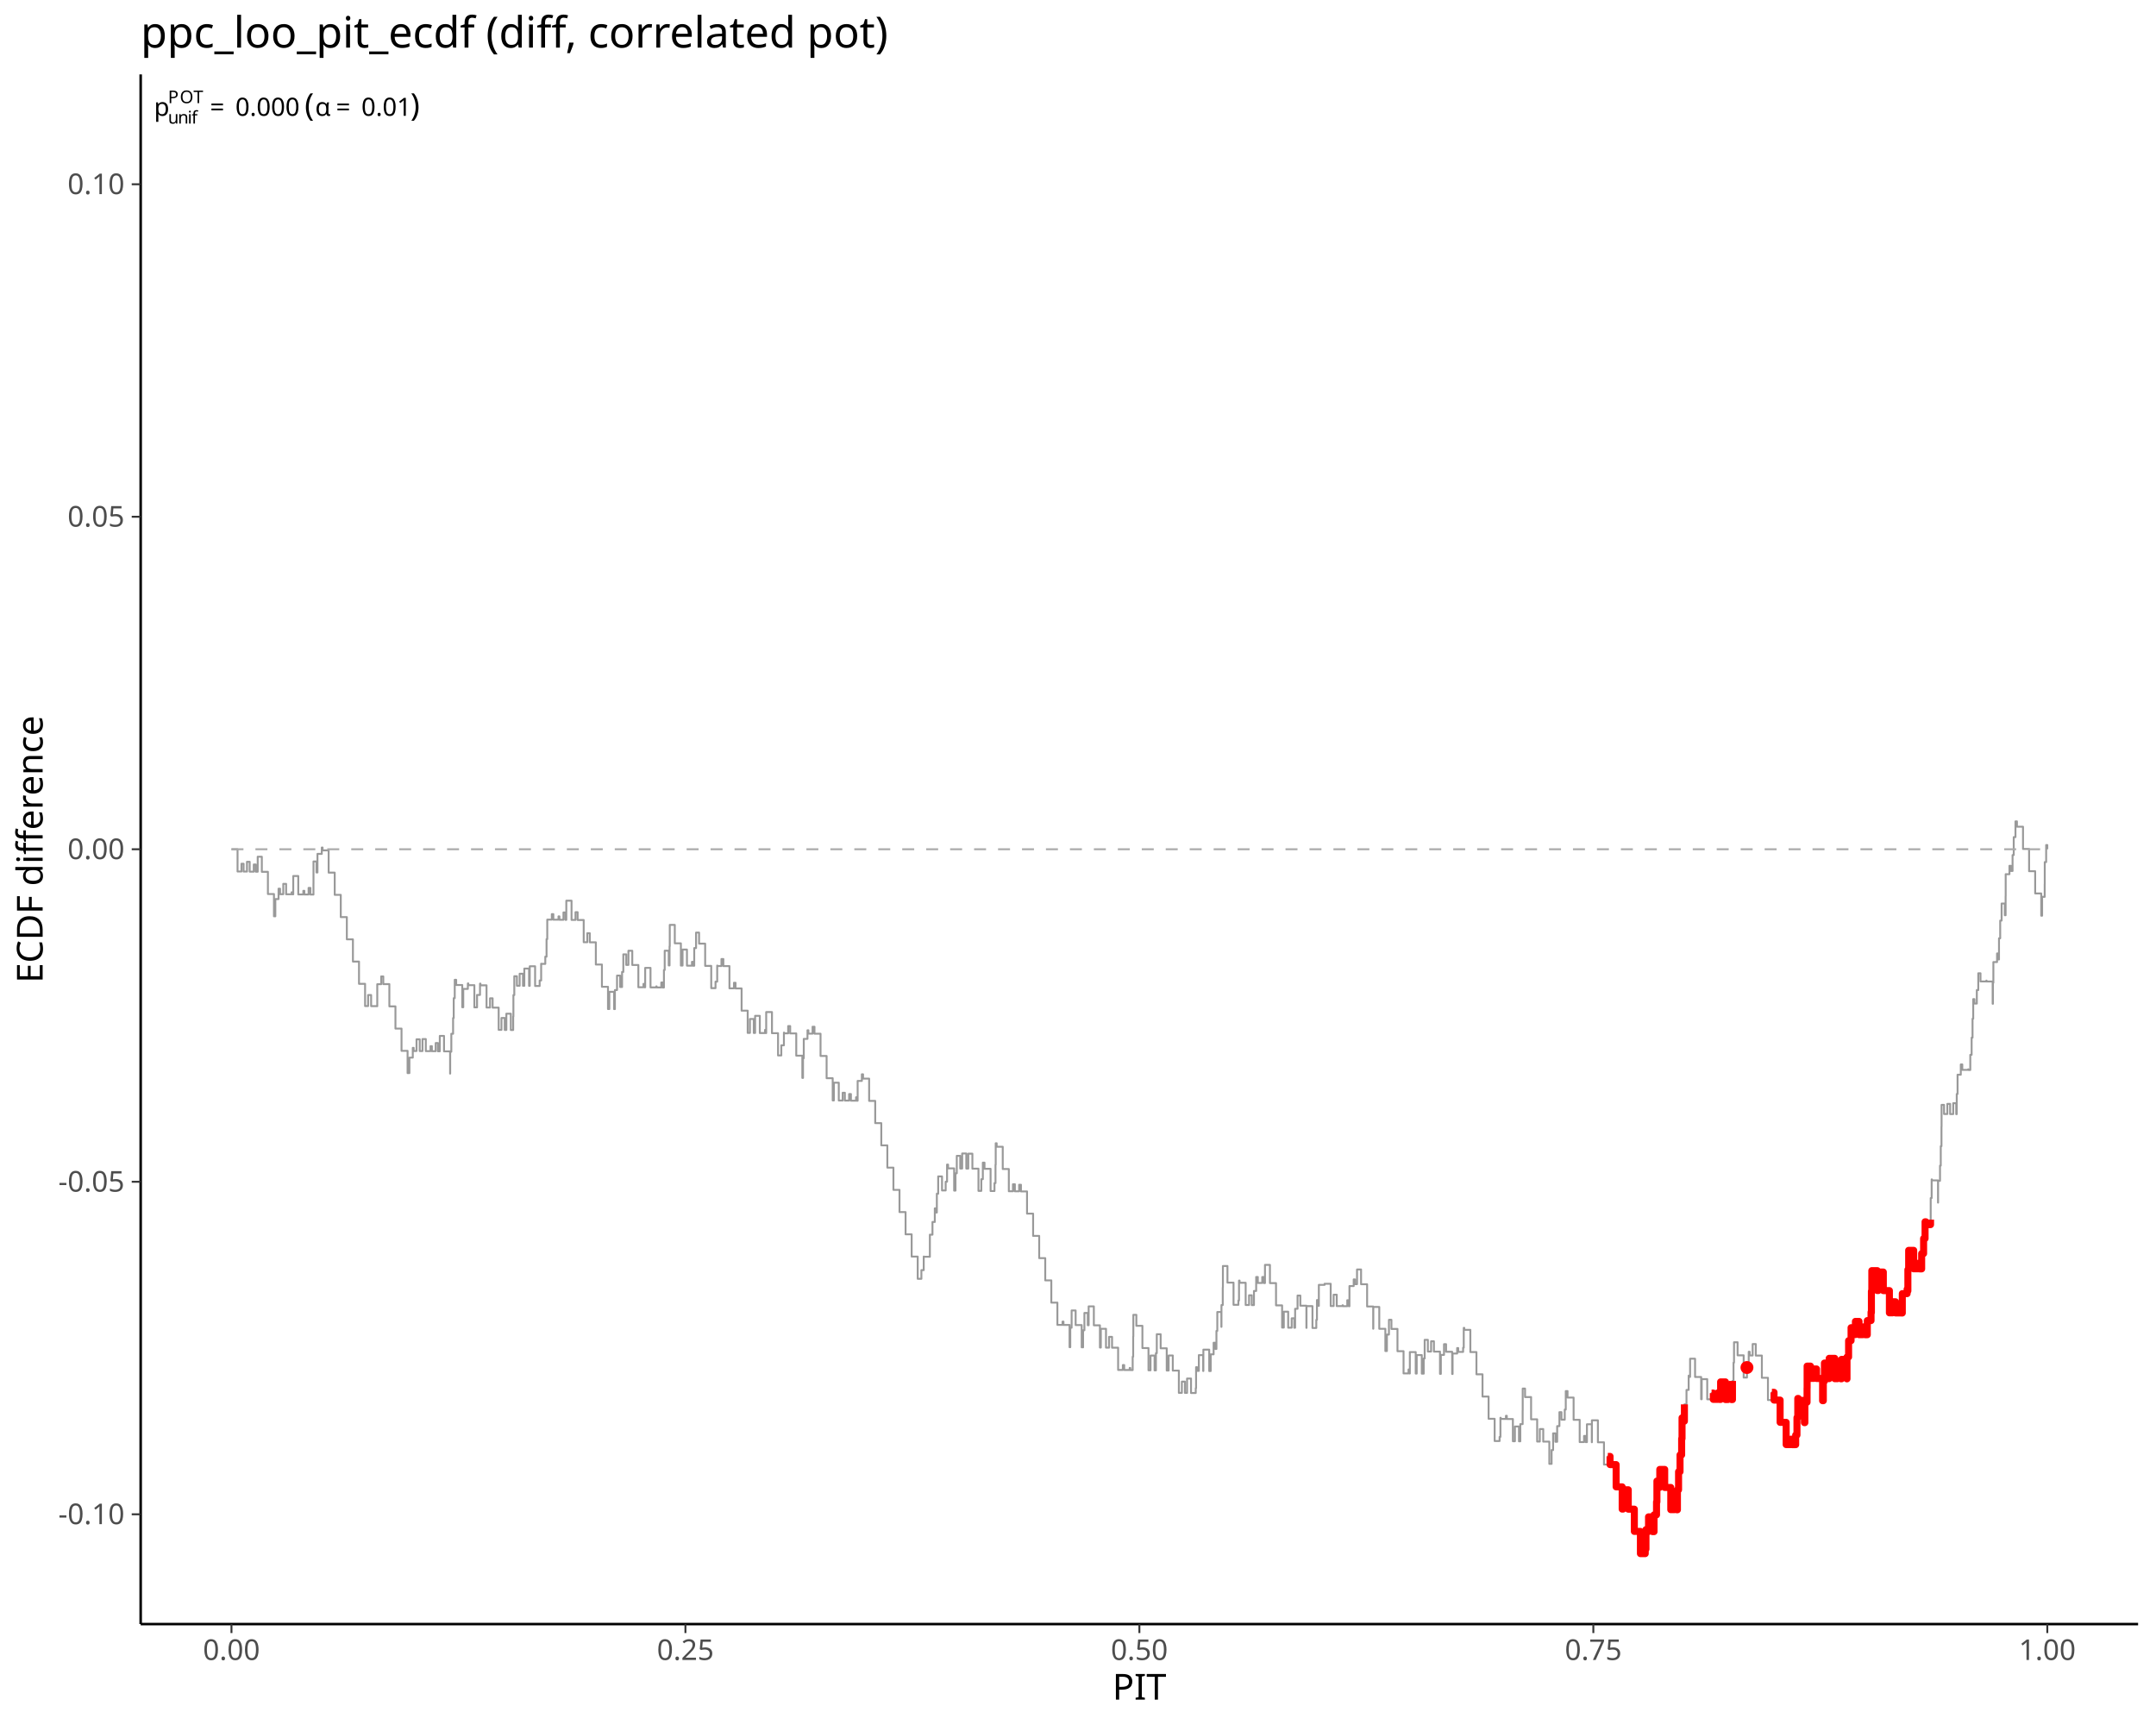
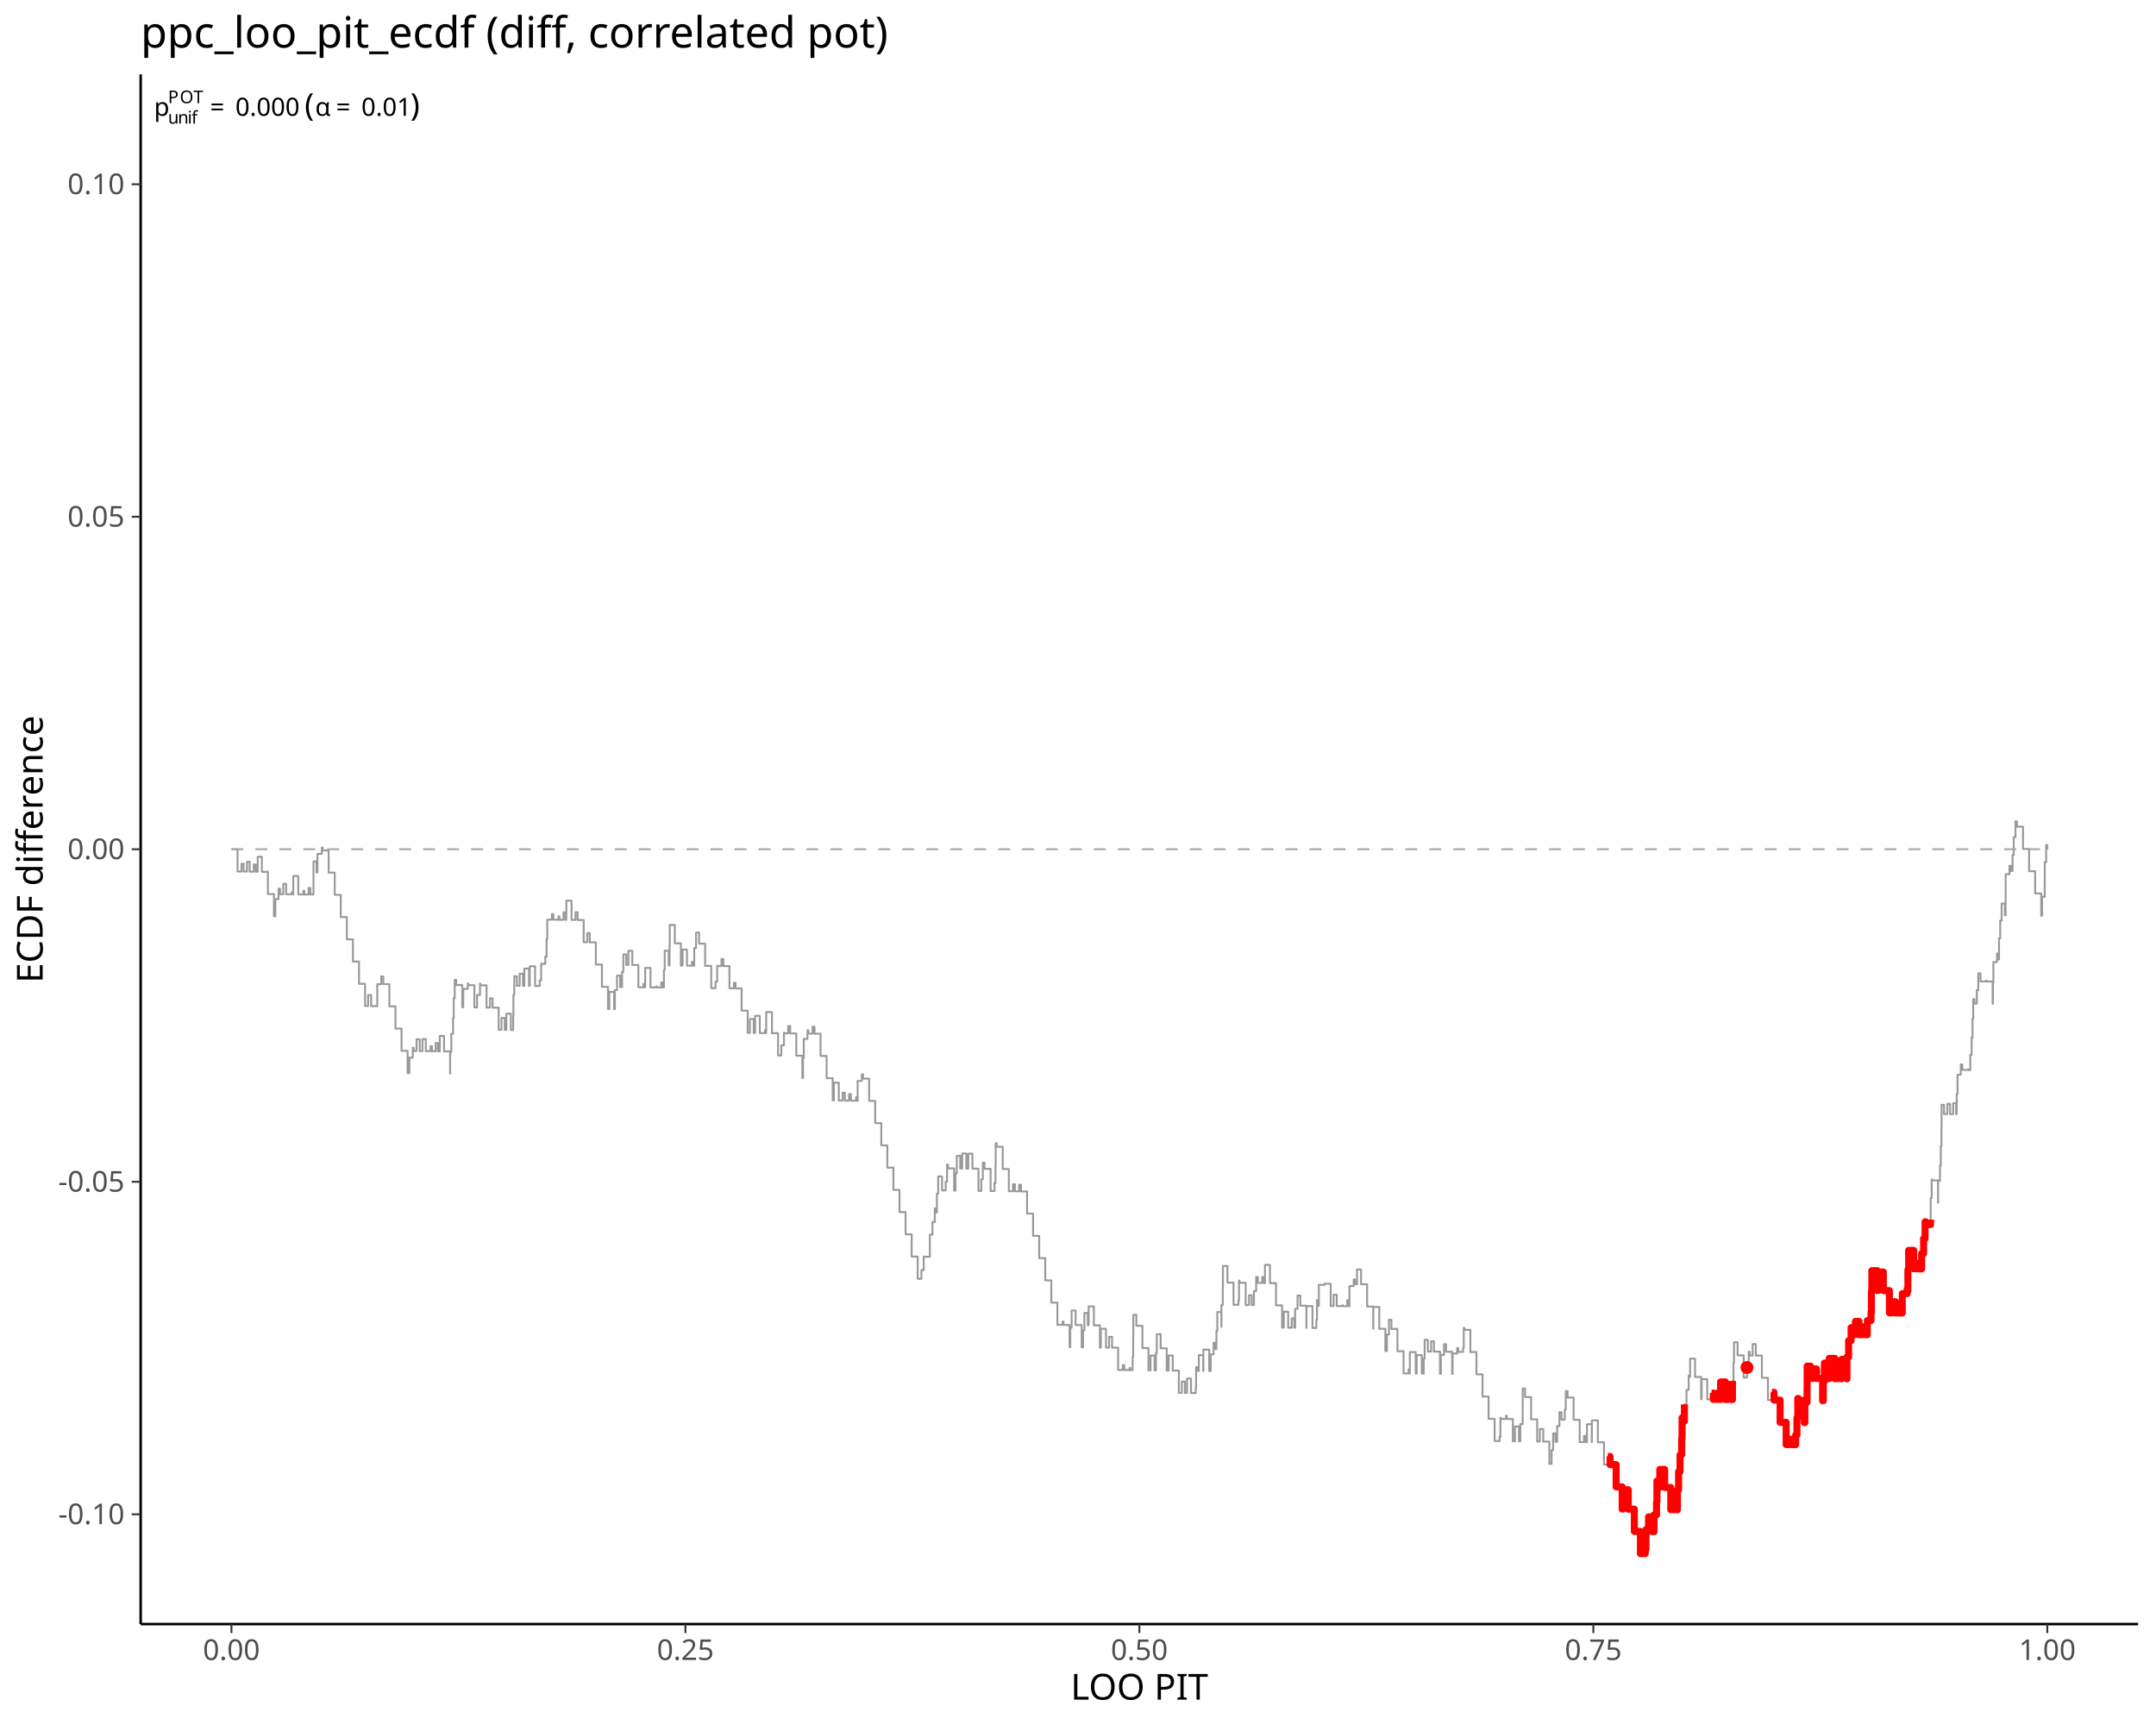
<svg xmlns="http://www.w3.org/2000/svg" class="svglite" data-engine-version="2.0" width="720.00pt" height="576.00pt" viewBox="0 0 720.00 576.00">
  <defs>
    <style type="text/css">
    .svglite line, .svglite polyline, .svglite polygon, .svglite path, .svglite rect, .svglite circle {
      fill: none;
      stroke: #000000;
      stroke-linecap: round;
      stroke-linejoin: round;
      stroke-miterlimit: 10.00;
    }
  </style>
  </defs>
  <rect width="100%" height="100%" style="stroke: none; fill: #FFFFFF;" />
  <defs>
    <clipPath id="cpMC4wMHw3MjAuMDB8MC4wMHw1NzYuMDA=">
      <rect x="0.00" y="0.00" width="720.00" height="576.00" />
    </clipPath>
  </defs>
  <g clip-path="url(#cpMC4wMHw3MjAuMDB8MC4wMHw1NzYuMDA=)">
</g>
  <defs>
    <clipPath id="cpNDYuOTh8NzE0LjAyfDI0Ljg1fDU0Mi4zMA==">
      <rect x="46.98" y="24.85" width="667.04" height="517.45" />
    </clipPath>
  </defs>
  <g clip-path="url(#cpNDYuOTh8NzE0LjAyfDI0Ljg1fDU0Mi4zMA==)">
    <polyline points="77.30,283.58 79.33,283.58 79.33,291.01 80.64,291.01 80.64,288.41 81.35,288.41 81.35,291.03 82.48,291.03 82.48,287.76 83.38,287.76 83.38,291.06 84.75,291.06 84.75,288.66 85.41,288.66 85.41,291.08 86.06,291.08 86.06,286.07 87.44,286.07 87.44,291.11 89.47,291.11 89.47,298.53 91.49,298.53 91.49,305.96 91.95,305.96 91.95,300.21 93.02,300.21 93.02,296.74 93.52,296.74 93.52,298.58 94.60,298.58 94.60,295.13 95.55,295.13 95.55,298.61 97.39,298.61 97.39,297.95 97.58,297.95 97.58,298.63 97.93,298.63 97.93,292.51 99.61,292.51 99.61,298.66 101.30,298.66 101.30,297.45 101.64,297.45 101.64,298.68 103.05,298.68 103.05,296.48 103.66,296.48 103.66,298.71 104.68,298.71 104.68,295.04 104.69,295.04 104.69,287.65 105.69,287.65 105.69,291.33 106.02,291.33 106.02,285.12 107.46,285.12 107.46,283.00 107.72,283.00 107.72,283.95 109.75,283.95 109.75,291.38 111.78,291.38 111.78,298.80 113.80,298.80 113.80,306.23 115.83,306.23 115.83,313.66 117.86,313.66 117.86,321.08 119.89,321.08 119.89,328.51 121.92,328.51 121.92,335.94 122.93,335.94 122.93,332.25 123.94,332.25 123.94,335.96 125.92,335.96 125.92,335.80 125.97,335.80 125.97,335.99 125.99,335.99 125.99,328.64 127.30,328.64 127.30,326.04 128.00,326.04 128.00,328.61 130.03,328.61 130.03,336.04 132.06,336.04 132.06,343.46 134.09,343.46 134.09,350.89 136.11,350.89 136.11,358.32 136.72,358.32 136.72,353.15 137.85,353.15 137.85,349.89 138.14,349.89 138.14,350.94 139.10,350.94 139.10,347.04 140.17,347.04 140.17,350.96 141.09,350.96 141.09,346.95 142.20,346.95 142.20,350.99 143.77,350.99 143.77,349.33 144.23,349.33 144.23,351.01 145.50,351.01 145.50,348.28 146.25,348.28 146.25,351.04 146.87,351.04 146.87,345.90 148.28,345.90 148.28,351.06 150.31,351.06 150.31,358.49 150.34,358.49 150.34,351.19 150.72,351.19 150.72,345.19 151.31,345.19 151.31,339.93 151.52,339.93 151.52,333.30 151.86,333.30 151.86,327.17 152.34,327.17 152.34,328.91 154.37,328.91 154.37,336.33 154.71,336.33 154.71,330.21 156.24,330.21 156.24,328.38 156.39,328.38 156.39,328.96 158.42,328.96 158.42,336.38 159.31,336.38 159.31,332.22 160.30,332.22 160.30,328.44 160.45,328.44 160.45,329.01 162.48,329.01 162.48,336.43 163.65,336.43 163.65,333.34 164.51,333.34 164.51,336.46 166.53,336.46 166.53,343.88 167.47,343.88 167.47,339.91 168.56,339.91 168.56,343.91 169.10,343.91 169.10,338.48 170.59,338.48 170.59,343.93 171.38,343.93 171.38,339.43 171.45,339.43 171.45,332.27 171.75,332.27 171.75,325.98 172.62,325.98 172.62,329.15 173.54,329.15 173.54,325.14 174.65,325.14 174.65,329.18 175.10,329.18 175.10,323.42 176.68,323.42 176.68,329.20 176.91,329.20 176.91,322.65 178.70,322.65 178.70,329.23 180.22,329.23 180.22,327.40 180.72,327.40 180.72,321.80 180.73,321.80 180.73,321.85 182.10,321.85 182.10,319.45 182.52,319.45 182.52,313.59 182.76,313.59 182.76,307.07 182.76,307.07 182.76,307.07 184.28,307.07 184.28,305.24 184.79,305.24 184.79,307.10 186.51,307.10 186.51,305.99 186.82,305.99 186.82,307.12 188.17,307.12 188.17,304.67 188.84,304.67 188.84,307.15 189.12,307.15 189.12,300.75 190.87,300.75 190.87,307.17 192.19,307.17 192.19,304.59 192.90,304.59 192.90,307.20 194.93,307.20 194.93,314.62 196.13,314.62 196.13,311.61 196.96,311.61 196.96,314.65 198.98,314.65 198.98,322.07 201.01,322.07 201.01,329.50 203.04,329.50 203.04,336.93 203.49,336.93 203.49,331.18 205.07,331.18 205.07,336.95 205.35,336.95 205.35,330.59 206.06,330.59 206.06,325.76 207.10,325.76 207.10,329.58 207.74,329.58 207.74,324.54 208.16,324.54 208.16,318.67 209.13,318.67 209.13,322.20 209.86,322.20 209.86,317.47 211.15,317.47 211.15,322.22 213.18,322.22 213.18,329.65 214.89,329.65 214.89,328.52 215.21,328.52 215.21,329.67 215.46,329.67 215.46,323.19 217.24,323.19 217.24,329.70 219.17,329.70 219.17,329.36 219.27,329.36 219.27,329.72 220.84,329.72 220.84,328.07 221.29,328.07 221.29,329.75 221.72,329.75 221.72,323.90 221.98,323.90 221.98,317.45 223.32,317.45 223.32,322.37 223.60,322.37 223.60,315.99 223.67,315.99 223.67,308.83 225.35,308.83 225.35,314.99 227.38,314.99 227.38,322.42 227.94,322.42 227.94,317.07 229.41,317.07 229.41,322.45 231.08,322.45 231.08,321.17 231.43,321.17 231.43,322.47 231.84,322.47 231.84,316.57 232.45,316.57 232.45,311.40 233.46,311.40 233.46,315.09 235.49,315.09 235.49,322.52 237.52,322.52 237.52,329.95 238.95,329.95 238.95,327.79 239.51,327.79 239.51,322.42 239.55,322.42 239.55,322.57 240.93,322.57 240.93,320.23 241.57,320.23 241.57,322.59 243.60,322.59 243.60,330.02 245.11,330.02 245.11,328.15 245.63,328.15 245.63,330.05 247.66,330.05 247.66,337.47 249.69,337.47 249.69,344.90 250.44,344.90 250.44,340.26 251.72,340.26 251.72,344.92 252.17,344.92 252.17,339.20 253.74,339.20 253.74,344.95 255.48,344.95 255.48,343.90 255.77,343.90 255.77,344.97 255.87,344.97 255.87,337.94 257.80,337.94 257.80,345.00 259.83,345.00 259.83,352.43 260.92,352.43 260.92,349.04 261.79,349.04 261.79,344.80 261.86,344.80 261.86,345.05 263.21,345.05 263.21,342.62 263.88,342.62 263.88,345.07 265.91,345.07 265.91,352.50 267.94,352.50 267.94,359.93 268.17,359.93 268.17,353.36 268.42,353.36 268.42,346.89 269.66,346.89 269.66,344.02 269.97,344.02 269.97,345.15 271.36,345.15 271.36,342.84 272.00,342.84 272.00,345.17 274.02,345.17 274.02,352.60 276.05,352.60 276.05,360.03 278.08,360.03 278.08,367.45 278.48,367.45 278.48,361.52 280.11,361.52 280.11,367.48 281.42,367.48 281.42,364.88 282.14,364.88 282.14,367.50 283.56,367.50 283.56,365.32 284.17,365.32 284.17,367.53 285.88,367.53 285.88,366.39 286.19,366.39 286.19,367.55 286.41,367.55 286.41,360.93 287.82,360.93 287.82,358.72 288.22,358.72 288.22,360.17 290.25,360.17 290.25,367.60 292.28,367.60 292.28,375.03 294.31,375.03 294.31,382.45 296.33,382.45 296.33,389.88 298.36,389.88 298.36,397.31 300.39,397.31 300.39,404.73 302.42,404.73 302.42,412.16 304.45,412.16 304.45,419.59 306.47,419.59 306.47,427.01 307.70,427.01 307.70,424.11 308.48,424.11 308.48,419.57 308.50,419.57 308.50,419.64 310.47,419.64 310.47,419.43 310.53,419.43 310.53,419.66 310.53,419.66 310.53,412.27 311.40,412.27 311.40,408.03 312.18,408.03 312.18,403.49 312.56,403.49 312.56,404.88 312.86,404.88 312.86,398.59 313.31,398.59 313.31,392.82 314.59,392.82 314.59,397.51 315.81,397.51 315.81,394.59 316.27,394.59 316.27,388.87 316.61,388.87 316.61,390.13 318.64,390.13 318.64,397.56 319.09,397.56 319.09,391.78 319.52,391.78 319.52,385.95 320.67,385.95 320.67,390.18 321.32,390.18 321.32,385.16 322.70,385.16 322.70,390.20 323.36,390.20 323.36,385.23 324.73,385.23 324.73,390.23 326.76,390.23 326.76,397.65 327.71,397.65 327.71,393.75 328.22,393.75 328.22,388.22 328.78,388.22 328.78,390.28 330.81,390.28 330.81,397.70 332.11,397.70 332.11,395.05 332.45,395.05 332.45,388.90 332.52,388.90 332.52,381.75 332.84,381.75 332.84,382.92 334.87,382.92 334.87,390.35 336.90,390.35 336.90,397.78 338.28,397.78 338.28,395.43 338.92,395.43 338.92,397.80 340.34,397.80 340.34,395.60 340.95,395.60 340.95,397.83 342.98,397.83 342.98,405.25 345.01,405.25 345.01,412.68 347.04,412.68 347.04,420.11 349.06,420.11 349.06,427.53 351.09,427.53 351.09,434.96 353.12,434.96 353.12,442.39 354.84,442.39 354.84,441.30 355.15,441.30 355.15,442.41 357.18,442.41 357.18,449.84 357.42,449.84 357.42,443.35 357.87,443.35 357.87,437.58 359.21,437.58 359.21,442.46 361.23,442.46 361.23,449.89 361.70,449.89 361.70,444.19 362.14,444.19 362.14,438.41 363.26,438.41 363.26,442.51 363.56,442.51 363.56,436.21 365.29,436.21 365.29,442.54 367.32,442.54 367.32,449.96 367.63,449.96 367.63,443.70 369.35,443.70 369.35,449.99 370.38,449.99 370.38,446.39 371.37,446.39 371.37,450.01 373.40,450.01 373.40,457.44 374.98,457.44 374.98,455.81 375.43,455.81 375.43,457.46 377.26,457.46 377.26,456.77 377.46,456.77 377.46,457.49 378.26,457.49 378.26,453.03 378.43,453.03 378.43,446.24 378.48,446.24 378.48,439.04 379.49,439.04 379.49,442.71 381.51,442.71 381.51,450.14 383.54,450.14 383.54,457.56 384.22,457.56 384.22,452.64 385.57,452.64 385.57,457.59 386.02,457.59 386.02,451.84 386.31,451.84 386.31,445.51 387.60,445.51 387.60,450.21 389.63,450.21 389.63,457.64 390.27,457.64 390.27,452.61 391.65,452.61 391.65,457.66 393.68,457.66 393.68,465.09 394.68,465.09 394.68,461.34 395.71,461.34 395.71,465.11 396.42,465.11 396.42,460.31 397.74,460.31 397.74,465.14 399.32,465.14 399.32,463.53 399.43,463.53 399.43,456.52 399.77,456.52 399.77,457.76 400.35,457.76 400.35,452.49 401.80,452.49 401.80,457.79 401.87,457.79 401.87,450.66 403.82,450.66 403.82,457.81 404.32,457.81 404.32,452.23 405.29,452.23 405.29,448.36 405.85,448.36 405.85,450.43 406.23,450.43 406.23,444.41 406.52,444.41 406.52,438.09 407.88,438.09 407.88,443.06 407.91,443.06 407.91,435.77 408.34,435.77 408.34,429.92 408.39,429.92 408.39,422.73 409.91,422.73 409.91,428.28 411.94,428.28 411.94,435.70 413.56,435.70 413.56,434.25 413.77,434.25 413.77,427.60 413.96,427.60 413.96,428.33 415.99,428.33 415.99,435.75 417.13,435.75 417.13,432.51 418.02,432.51 418.02,435.78 418.76,435.78 418.76,431.07 419.50,431.07 419.50,426.40 420.05,426.40 420.05,428.40 421.53,428.40 421.53,426.41 422.08,426.41 422.08,428.43 422.44,428.43 422.44,422.36 424.10,422.36 424.10,428.45 426.13,428.45 426.13,435.88 428.16,435.88 428.16,443.30 428.73,443.30 428.73,437.98 430.19,437.98 430.19,443.33 431.36,443.33 431.36,440.20 432.22,440.20 432.22,443.35 432.51,443.35 432.51,437.02 433.32,437.02 433.32,432.60 434.25,432.60 434.25,435.98 436.27,435.98 436.27,443.40 436.31,443.40 436.31,436.13 438.30,436.13 438.30,443.43 439.58,443.43 439.58,440.72 439.80,440.72 439.80,434.10 440.33,434.10 440.33,436.05 440.43,436.05 440.43,429.03 442.35,429.03 442.35,428.66 442.36,428.66 442.36,428.67 444.39,428.67 444.39,436.10 445.37,436.10 445.37,432.32 446.41,432.32 446.41,436.12 448.36,436.12 448.36,435.84 448.44,435.84 448.44,436.15 449.92,436.15 449.92,434.16 450.47,434.16 450.47,436.17 450.65,436.17 450.65,429.43 452.07,429.43 452.07,427.21 452.50,427.21 452.50,428.80 453.18,428.80 453.18,423.89 454.53,423.89 454.53,428.82 456.55,428.82 456.55,436.25 458.58,436.25 458.58,443.68 458.62,443.68 458.62,436.41 460.61,436.41 460.61,443.70 462.64,443.70 462.64,451.13 463.16,451.13 463.16,445.63 463.84,445.63 463.84,440.70 464.67,440.70 464.67,443.75 466.69,443.75 466.69,451.18 468.72,451.18 468.72,458.60 470.38,458.60 470.38,457.28 470.75,457.28 470.75,458.63 470.82,458.63 470.82,451.48 472.78,451.48 472.78,458.65 473.11,458.65 473.11,452.48 474.81,452.48 474.81,458.68 475.45,458.68 475.45,453.61 475.77,453.61 475.77,447.39 476.84,447.39 476.84,451.30 477.92,451.30 477.92,447.87 478.86,447.87 478.86,451.32 480.89,451.32 480.89,458.75 481.18,458.75 481.18,452.42 482.23,452.42 482.23,448.84 482.92,448.84 482.92,451.37 484.95,451.37 484.95,458.80 485.10,458.80 485.10,451.96 486.62,451.96 486.62,450.13 486.98,450.13 486.98,451.42 488.61,451.42 488.61,450.01 488.82,450.01 488.82,443.39 489.00,443.39 489.00,444.05 491.03,444.05 491.03,451.47 493.06,451.47 493.06,458.90 495.09,458.90 495.09,466.33 497.12,466.33 497.12,473.75 499.14,473.75 499.14,481.18 500.79,481.18 500.79,479.80 501.07,479.80 501.07,473.41 501.17,473.41 501.17,473.80 502.91,473.80 502.91,472.76 503.20,472.76 503.20,473.83 505.23,473.83 505.23,481.25 505.91,481.25 505.91,476.33 507.26,476.33 507.26,481.28 507.71,481.28 507.71,475.53 508.49,475.53 508.49,470.99 508.51,470.99 508.51,463.66 509.29,463.66 509.29,466.50 511.31,466.50 511.31,473.93 513.34,473.93 513.34,481.35 514.22,481.35 514.22,477.18 515.37,477.18 515.37,481.38 517.40,481.38 517.40,488.80 518.16,488.80 518.16,484.19 518.66,484.19 518.66,478.61 519.43,478.61 519.43,481.43 520.02,481.43 520.02,476.20 520.77,476.20 520.77,471.54 521.45,471.54 521.45,474.05 522.55,474.05 522.55,470.67 522.89,470.67 522.89,464.50 523.48,464.50 523.48,466.67 525.51,466.67 525.51,474.10 527.54,474.10 527.54,481.53 529.00,481.53 529.00,479.47 529.57,479.47 529.57,481.55 529.96,481.55 529.96,475.58 531.59,475.58 531.59,481.58 531.62,481.58 531.62,474.26 533.62,474.26 533.62,481.60 535.65,481.60 535.65,489.03 536.93,489.03 536.93,486.31 537.68,486.31 537.68,489.05 539.71,489.05 539.71,496.48 541.73,496.48 541.73,503.91 541.99,503.91 541.99,497.45 543.76,497.45 543.76,503.93 545.79,503.93 545.79,511.36 547.82,511.36 547.82,518.78 549.43,518.78 549.43,517.27 549.67,517.27 549.67,510.75 549.85,510.75 549.85,511.41 550.53,511.41 550.53,506.50 551.88,506.50 551.88,511.43 552.37,511.43 552.37,505.83 553.20,505.83 553.20,501.50 553.33,501.50 553.33,494.55 553.90,494.55 553.90,496.65 554.29,496.65 554.29,490.66 555.93,490.66 555.93,496.68 557.96,496.68 557.96,504.10 559.16,504.10 559.16,501.10 559.99,501.10 559.99,504.13 560.18,504.13 560.18,497.45 560.56,497.45 560.56,491.41 561.05,491.41 561.05,485.81 561.59,485.81 561.59,480.37 561.72,480.37 561.72,473.44 562.02,473.44 562.02,474.55 562.51,474.55 562.51,468.94 563.21,468.94 563.21,464.11 563.93,464.11 563.93,459.35 564.04,459.35 564.04,459.77 564.41,459.77 564.41,453.69 566.07,453.69 566.07,459.79 568.10,459.79 568.10,467.22 568.29,467.22 568.29,460.51 570.13,460.51 570.13,467.24 571.58,467.24 571.58,465.17 572.16,465.17 572.16,467.27 573.60,467.27 573.60,465.13 574.18,465.13 574.18,467.29 574.60,467.29 574.60,461.43 576.21,461.43 576.21,467.32 577.06,467.32 577.06,463.00 578.24,463.00 578.24,467.34 578.56,467.34 578.56,461.11 578.91,461.11 578.91,455.00 579.08,455.00 579.08,448.19 580.27,448.19 580.27,452.56 582.30,452.56 582.30,459.99 583.40,459.99 583.40,456.63 583.99,456.63 583.99,451.37 584.32,451.37 584.32,452.61 585.30,452.61 585.30,448.79 586.35,448.79 586.35,452.64 588.38,452.64 588.38,460.06 590.41,460.06 590.41,467.49 591.73,467.49 591.73,464.92 592.44,464.92 592.44,467.51 594.47,467.51 594.47,474.94 596.49,474.94 596.49,482.37 598.02,482.37 598.02,480.57 598.52,480.57 598.52,482.39 599.67,482.39 599.67,479.18 600.10,479.18 600.10,473.37 600.37,473.37 600.37,466.96 600.55,466.96 600.55,467.61 602.58,467.61 602.58,475.04 602.74,475.04 602.74,468.23 603.47,468.23 603.47,463.51 603.49,463.51 603.49,456.16 604.61,456.16 604.61,460.26 605.77,460.26 605.77,457.11 606.63,457.11 606.63,460.29 608.66,460.29 608.66,467.71 608.90,467.71 608.90,461.20 609.27,461.20 609.27,455.14 610.69,455.14 610.69,460.34 610.86,460.34 610.86,453.56 612.72,453.56 612.72,460.36 613.59,460.36 613.59,456.14 614.75,456.14 614.75,460.39 615.00,460.39 615.00,453.91 616.77,453.91 616.77,460.41 616.81,460.41 616.81,453.13 617.34,453.13 617.34,447.67 618.17,447.67 618.17,443.33 618.80,443.33 618.80,445.63 619.62,445.63 619.62,441.23 620.83,441.23 620.83,445.66 622.15,445.66 622.15,443.07 622.86,443.07 622.86,445.68 623.59,445.68 623.59,440.96 624.84,440.96 624.84,438.15 624.89,438.15 624.89,438.30 624.96,438.30 624.96,431.16 625.10,431.16 625.10,424.28 626.92,424.28 626.92,430.93 627.25,430.93 627.25,424.75 628.94,424.75 628.94,430.95 630.97,430.95 630.97,438.38 631.98,438.38 631.98,434.68 633.00,434.68 633.00,438.40 634.80,438.40 634.80,437.59 635.03,437.59 635.03,438.43 635.28,438.43 635.28,431.96 636.89,431.96 636.89,430.46 637.06,430.46 637.06,431.05 637.14,431.05 637.14,423.97 637.40,423.97 637.40,417.51 639.08,417.51 639.08,423.67 640.60,423.67 640.60,421.82 641.11,421.82 641.11,423.70 641.74,423.70 641.74,418.58 642.39,418.58 642.39,413.57 642.88,413.57 642.88,407.97 643.14,407.97 643.14,408.92 644.71,408.92 644.71,407.25 644.76,407.25 644.76,400.04 645.08,400.04 645.08,393.82 645.17,393.82 645.17,394.14 647.20,394.14 647.20,401.57 647.23,401.57 647.23,394.29 647.87,394.29 647.87,389.22 648.12,389.22 648.12,382.72 648.36,382.72 648.36,376.22 648.39,376.22 648.39,368.93 649.22,368.93 649.22,371.98 650.32,371.98 650.32,368.60 651.25,368.60 651.25,372.01 652.28,372.01 652.28,368.37 653.28,368.37 653.28,372.03 653.46,372.03 653.46,365.29 653.73,365.29 653.73,358.86 654.81,358.86 654.81,355.43 655.31,355.43 655.31,357.25 657.28,357.25 657.28,357.05 657.34,357.05 657.34,357.28 657.98,357.28 657.98,352.22 658.43,352.22 658.43,346.48 658.73,346.48 658.73,340.17 658.96,340.17 658.96,333.62 659.36,333.62 659.36,335.10 660.16,335.10 660.16,330.60 660.65,330.60 660.65,324.99 661.39,324.99 661.39,327.72 663.34,327.72 663.34,327.44 663.42,327.44 663.42,327.74 665.45,327.74 665.45,335.17 665.55,335.17 665.55,328.15 665.69,328.15 665.69,321.25 666.92,321.25 666.92,318.36 667.48,318.36 667.48,320.39 667.57,320.39 667.57,313.31 667.97,313.31 667.97,307.40 668.44,307.40 668.44,301.70 669.51,301.70 669.51,305.61 669.78,305.61 669.78,299.20 669.80,299.20 669.80,291.90 671.06,291.90 671.06,289.10 671.53,289.10 671.53,290.83 672.10,290.83 672.10,285.51 672.49,285.51 672.49,279.52 673.07,279.52 673.07,274.27 673.56,274.27 673.56,276.05 675.59,276.05 675.59,283.48 677.62,283.48 677.62,290.91 679.65,290.91 679.65,298.33 681.67,298.33 681.67,305.76 681.97,305.76 681.97,299.46 682.83,299.46 682.83,295.20 682.85,295.20 682.85,287.86 683.32,287.86 683.32,282.17 683.70,282.17 683.70,283.58 " style="stroke-width: 0.64; stroke: #999999; stroke-linecap: butt;" />
    <line x1="77.30" y1="283.58" x2="683.70" y2="283.58" style="stroke-width: 0.64; stroke: #A9A9A9; stroke-dasharray: 4.00,4.00; stroke-linecap: butt;" />
    <polyline points="536.93,486.31 537.68,486.31 537.68,489.05 539.71,489.05 539.71,496.48 541.73,496.48 541.73,503.91 541.99,503.91 541.99,497.45 543.76,497.45 543.76,503.93 545.79,503.93 545.79,511.36 547.82,511.36 547.82,518.78 549.43,518.78 549.43,517.27 549.67,517.27 549.67,510.75 549.85,510.75 549.85,511.41 550.53,511.41 550.53,506.50 551.88,506.50 551.88,511.43 552.37,511.43 552.37,505.83 553.20,505.83 553.20,501.50 553.33,501.50 553.33,494.55 553.90,494.55 553.90,496.65 554.29,496.65 554.29,490.66 555.93,490.66 555.93,496.68 557.96,496.68 557.96,504.10 559.16,504.10 559.16,501.10 559.99,501.10 559.99,504.13 560.18,504.13 560.18,497.45 560.56,497.45 560.56,491.41 561.05,491.41 561.05,485.81 561.59,485.81 561.59,480.37 561.72,480.37 561.72,473.44 562.02,473.44 562.02,474.55 562.51,474.55 562.51,468.94 " style="stroke-width: 2.35; stroke: #FF0000; stroke-linecap: butt;" />
    <polyline points="571.58,465.17 572.16,465.17 572.16,467.27 573.60,467.27 573.60,465.13 574.18,465.13 574.18,467.29 574.60,467.29 574.60,461.43 576.21,461.43 576.21,467.32 577.06,467.32 577.06,463.00 578.24,463.00 578.24,467.34 578.56,467.34 578.56,461.11 " style="stroke-width: 2.35; stroke: #FF0000; stroke-linecap: butt;" />
    <polyline points="591.73,464.92 592.44,464.92 592.44,467.51 594.47,467.51 594.47,474.94 596.49,474.94 596.49,482.37 598.02,482.37 598.02,480.57 598.52,480.57 598.52,482.39 599.67,482.39 599.67,479.18 600.10,479.18 600.10,473.37 600.37,473.37 600.37,466.96 600.55,466.96 600.55,467.61 602.58,467.61 602.58,475.04 602.74,475.04 602.74,468.23 603.47,468.23 603.47,463.51 603.49,463.51 603.49,456.16 604.61,456.16 604.61,460.26 605.77,460.26 605.77,457.11 606.63,457.11 606.63,460.29 608.66,460.29 608.66,467.71 608.90,467.71 608.90,461.20 609.27,461.20 609.27,455.14 610.69,455.14 610.69,460.34 610.86,460.34 610.86,453.56 612.72,453.56 612.72,460.36 613.59,460.36 613.59,456.14 614.75,456.14 614.75,460.39 615.00,460.39 615.00,453.91 616.77,453.91 616.77,460.41 616.81,460.41 616.81,453.13 617.34,453.13 617.34,447.67 618.17,447.67 618.17,443.33 618.80,443.33 618.80,445.63 619.62,445.63 619.62,441.23 620.83,441.23 620.83,445.66 622.15,445.66 622.15,443.07 622.86,443.07 622.86,445.68 623.59,445.68 623.59,440.96 624.84,440.96 624.84,438.15 624.89,438.15 624.89,438.30 624.96,438.30 624.96,431.16 625.10,431.16 625.10,424.28 626.92,424.28 626.92,430.93 627.25,430.93 627.25,424.75 628.94,424.75 628.94,430.95 630.97,430.95 630.97,438.38 631.98,438.38 631.98,434.68 633.00,434.68 633.00,438.40 634.80,438.40 634.80,437.59 635.03,437.59 635.03,438.43 635.28,438.43 635.28,431.96 636.89,431.96 636.89,430.46 637.06,430.46 637.06,431.05 637.14,431.05 637.14,423.97 637.40,423.97 637.40,417.51 639.08,417.51 639.08,423.67 640.60,423.67 640.60,421.82 641.11,421.82 641.11,423.70 641.74,423.70 641.74,418.58 642.39,418.58 642.39,413.57 642.88,413.57 642.88,407.97 643.14,407.97 643.14,408.92 644.71,408.92 644.71,407.25 " style="stroke-width: 2.35; stroke: #FF0000; stroke-linecap: butt;" />
    <circle cx="583.40" cy="456.63" r="1.77" style="stroke-width: 0.77; stroke: #FF0000; fill: #FF0000;" />
    <text x="51.43" y="38.67" style="font-size: 8.40px; font-family: sans;" textLength="4.67px" lengthAdjust="spacingAndGlyphs">p</text>
    <text x="56.10" y="41.27" style="font-size: 5.88px; font-family: sans;" textLength="3.27px" lengthAdjust="spacingAndGlyphs">u</text>
    <text x="59.37" y="41.27" style="font-size: 5.88px; font-family: sans;" textLength="3.27px" lengthAdjust="spacingAndGlyphs">n</text>
    <text x="62.65" y="41.27" style="font-size: 5.88px; font-family: sans;" textLength="1.31px" lengthAdjust="spacingAndGlyphs">i</text>
    <text x="63.95" y="41.27" style="font-size: 5.88px; font-family: sans;" textLength="1.63px" lengthAdjust="spacingAndGlyphs">f</text>
    <text x="56.10" y="34.45" style="font-size: 5.88px; font-family: sans;" textLength="3.92px" lengthAdjust="spacingAndGlyphs">P</text>
    <text x="60.03" y="34.45" style="font-size: 5.88px; font-family: sans;" textLength="4.58px" lengthAdjust="spacingAndGlyphs">O</text>
    <text x="64.60" y="34.45" style="font-size: 5.88px; font-family: sans;" textLength="3.59px" lengthAdjust="spacingAndGlyphs">T</text>
    <text x="70.14" y="38.67" style="font-size: 8.40px; font-family: sans;" textLength="6.52px" lengthAdjust="spacingAndGlyphs">=</text>
    <text x="78.61" y="38.67" style="font-size: 8.40px; font-family: sans;" textLength="21.02px" lengthAdjust="spacingAndGlyphs">0.000</text>
    <text x="99.63" y="38.67" style="font-size: 8.40px; font-family: sans;" textLength="2.10px" lengthAdjust="spacingAndGlyphs"> </text>
    <text x="101.73" y="38.67" style="font-size: 10.50px; font-family: sans;" textLength="3.50px" lengthAdjust="spacingAndGlyphs">(</text>
    <text x="105.23" y="38.67" style="font-size: 8.40px; font-family: sans;" textLength="5.04px" lengthAdjust="spacingAndGlyphs">α</text>
    <text x="112.21" y="38.67" style="font-size: 8.40px; font-family: sans;" textLength="6.52px" lengthAdjust="spacingAndGlyphs">=</text>
    <text x="120.68" y="38.67" style="font-size: 8.40px; font-family: sans;" textLength="16.35px" lengthAdjust="spacingAndGlyphs">0.01</text>
    <text x="137.03" y="38.67" style="font-size: 10.50px; font-family: sans;" textLength="3.49px" lengthAdjust="spacingAndGlyphs">)</text>
  </g>
  <g clip-path="url(#cpMC4wMHw3MjAuMDB8MC4wMHw1NzYuMDA=)">
    <polyline points="46.98,542.30 46.98,24.85 " style="stroke-width: 0.85; stroke-linecap: butt;" />
    <text x="41.60" y="508.94" text-anchor="end" style="font-size: 9.60px; fill: #4D4D4D; font-family: sans;" textLength="21.88px" lengthAdjust="spacingAndGlyphs">-0.10</text>
    <text x="41.60" y="397.91" text-anchor="end" style="font-size: 9.60px; fill: #4D4D4D; font-family: sans;" textLength="21.88px" lengthAdjust="spacingAndGlyphs">-0.05</text>
    <text x="41.60" y="286.88" text-anchor="end" style="font-size: 9.60px; fill: #4D4D4D; font-family: sans;" textLength="18.69px" lengthAdjust="spacingAndGlyphs">0.00</text>
    <text x="41.60" y="175.85" text-anchor="end" style="font-size: 9.60px; fill: #4D4D4D; font-family: sans;" textLength="18.69px" lengthAdjust="spacingAndGlyphs">0.05</text>
    <text x="41.60" y="64.82" text-anchor="end" style="font-size: 9.60px; fill: #4D4D4D; font-family: sans;" textLength="18.69px" lengthAdjust="spacingAndGlyphs">0.10</text>
    <polyline points="43.99,505.64 46.98,505.64 " style="stroke-width: 0.64; stroke: #333333; stroke-linecap: butt;" />
    <polyline points="43.99,394.61 46.98,394.61 " style="stroke-width: 0.64; stroke: #333333; stroke-linecap: butt;" />
    <polyline points="43.99,283.58 46.98,283.58 " style="stroke-width: 0.64; stroke: #333333; stroke-linecap: butt;" />
    <polyline points="43.99,172.55 46.98,172.55 " style="stroke-width: 0.64; stroke: #333333; stroke-linecap: butt;" />
    <polyline points="43.99,61.52 46.98,61.52 " style="stroke-width: 0.64; stroke: #333333; stroke-linecap: butt;" />
    <polyline points="46.98,542.30 714.02,542.30 " style="stroke-width: 0.85; stroke-linecap: butt;" />
    <polyline points="77.30,545.29 77.30,542.30 " style="stroke-width: 0.64; stroke: #333333; stroke-linecap: butt;" />
    <polyline points="228.90,545.29 228.90,542.30 " style="stroke-width: 0.64; stroke: #333333; stroke-linecap: butt;" />
    <polyline points="380.50,545.29 380.50,542.30 " style="stroke-width: 0.64; stroke: #333333; stroke-linecap: butt;" />
    <polyline points="532.10,545.29 532.10,542.30 " style="stroke-width: 0.64; stroke: #333333; stroke-linecap: butt;" />
    <polyline points="683.70,545.29 683.70,542.30 " style="stroke-width: 0.64; stroke: #333333; stroke-linecap: butt;" />
    <text x="77.30" y="554.29" text-anchor="middle" style="font-size: 9.60px; fill: #4D4D4D; font-family: sans;" textLength="18.69px" lengthAdjust="spacingAndGlyphs">0.00</text>
    <text x="228.90" y="554.29" text-anchor="middle" style="font-size: 9.60px; fill: #4D4D4D; font-family: sans;" textLength="18.69px" lengthAdjust="spacingAndGlyphs">0.25</text>
    <text x="380.50" y="554.29" text-anchor="middle" style="font-size: 9.60px; fill: #4D4D4D; font-family: sans;" textLength="18.69px" lengthAdjust="spacingAndGlyphs">0.50</text>
    <text x="532.10" y="554.29" text-anchor="middle" style="font-size: 9.60px; fill: #4D4D4D; font-family: sans;" textLength="18.69px" lengthAdjust="spacingAndGlyphs">0.75</text>
    <text x="683.70" y="554.29" text-anchor="middle" style="font-size: 9.60px; fill: #4D4D4D; font-family: sans;" textLength="18.69px" lengthAdjust="spacingAndGlyphs">1.00</text>
-     <text x="380.50" y="567.53" text-anchor="middle" style="font-size: 12.00px; font-family: sans;" textLength="18.67px" lengthAdjust="spacingAndGlyphs">PIT</text>
+     <text x="380.50" y="567.53" text-anchor="middle" style="font-size: 12.00px; font-family: sans;" textLength="47.35px" lengthAdjust="spacingAndGlyphs">LOO PIT</text>
    <text transform="translate(14.24,283.58) rotate(-90)" text-anchor="middle" style="font-size: 12.00px; font-family: sans;" textLength="88.71px" lengthAdjust="spacingAndGlyphs">ECDF difference</text>
    <text x="46.98" y="15.89" style="font-size: 14.40px; font-family: sans;" textLength="237.76px" lengthAdjust="spacingAndGlyphs">ppc_loo_pit_ecdf (diff, correlated pot)</text>
  </g>
</svg>
